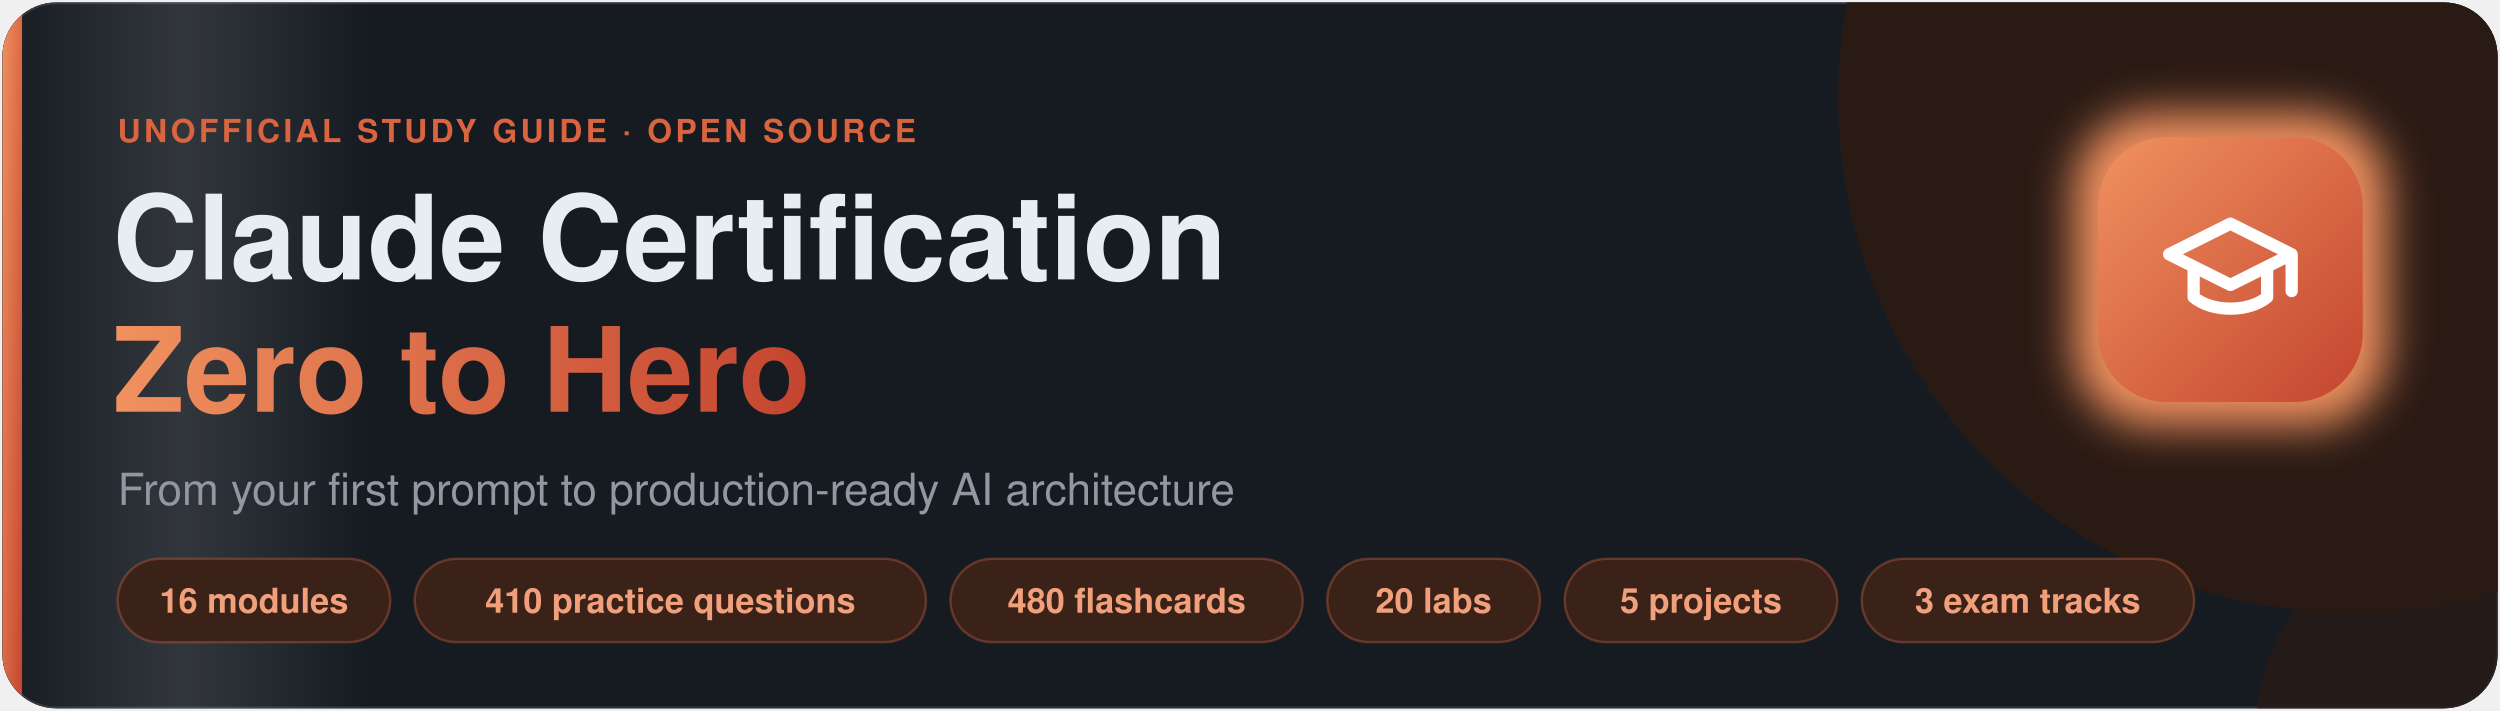
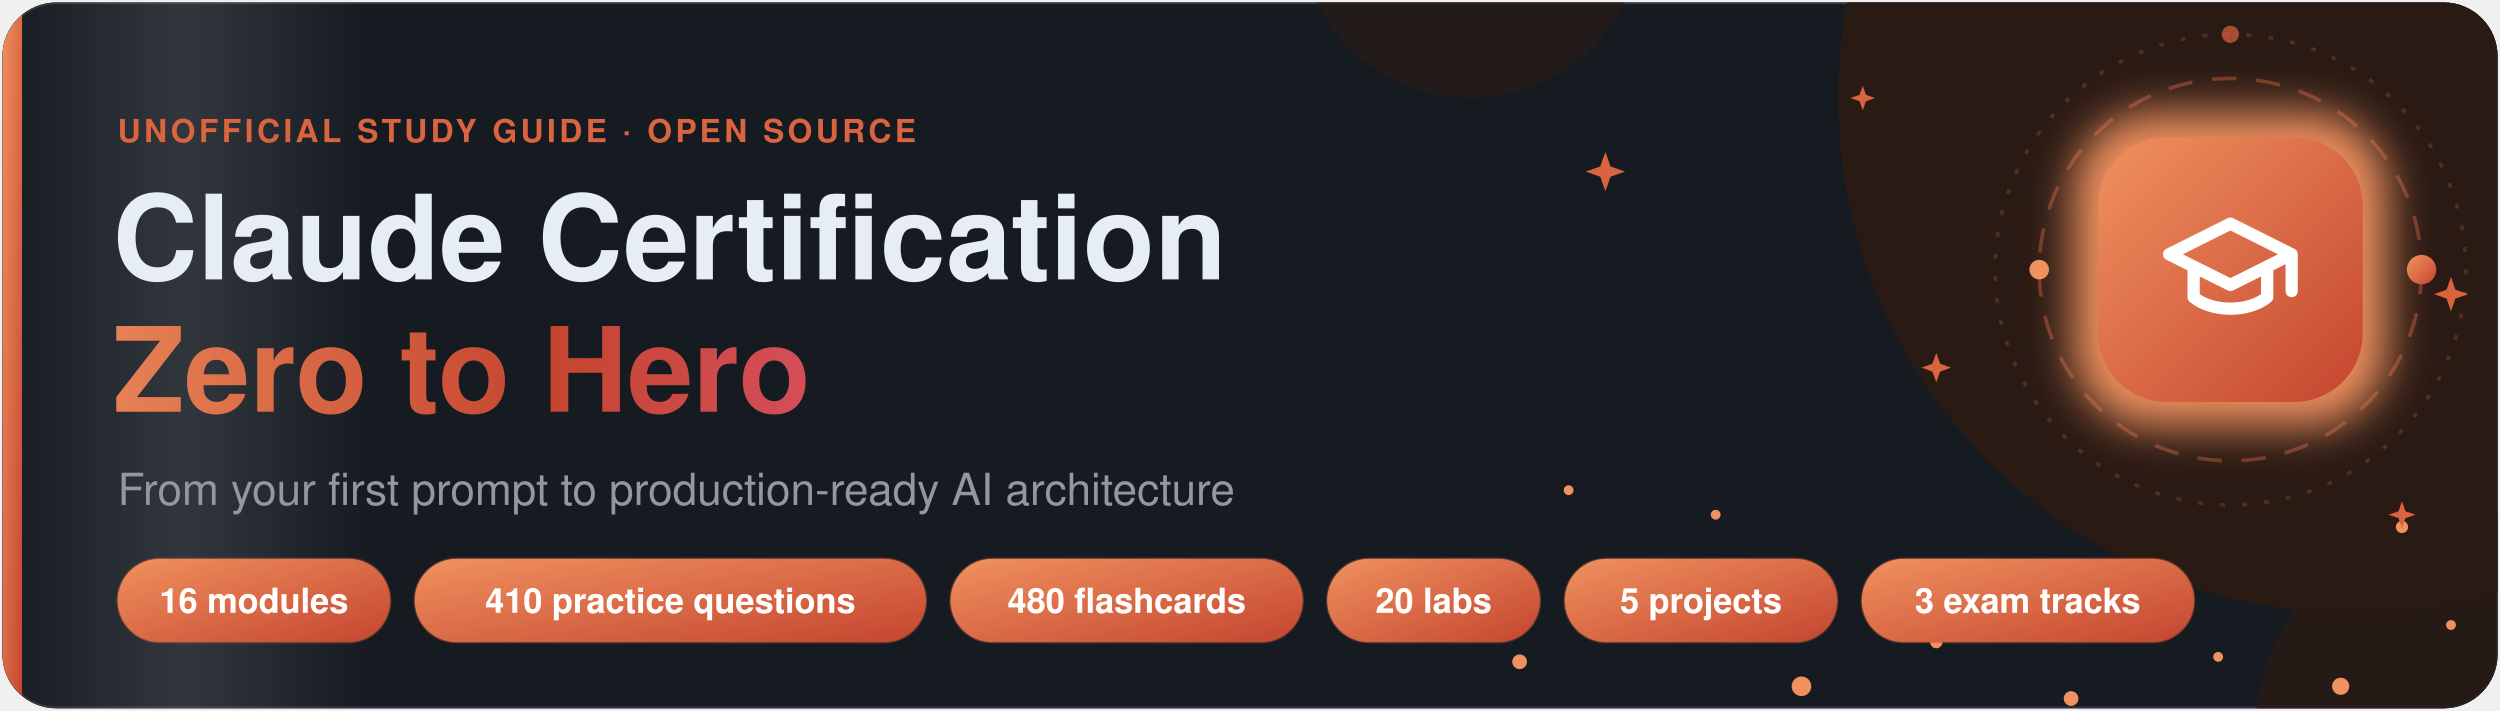
<svg xmlns="http://www.w3.org/2000/svg" viewBox="0 0 1020 290" width="1020" height="290" role="img" aria-labelledby="title">
  <defs>
    <linearGradient id="g" x1="0" y1="0" x2="1" y2="1">
      <stop offset="0" stop-color="#f0915f" />
      <stop offset="1" stop-color="#c4452f" />
    </linearGradient>
    <linearGradient id="gt" x1="0" y1="0" x2="1" y2="0">
      <stop offset="0" stop-color="#f0915f" />
      <stop offset="1" stop-color="#c4452f" />
    </linearGradient>
    <linearGradient id="gb" x1="0" y1="0" x2="1" y2="1">
      <stop offset="0" stop-color="#6f9bf5" />
      <stop offset="1" stop-color="#3451c7" />
    </linearGradient>
    <linearGradient id="gbt" x1="0" y1="0" x2="1" y2="0">
      <stop offset="0" stop-color="#6f9bf5" />
      <stop offset="1" stop-color="#3451c7" />
    </linearGradient>
    <filter id="sh" x="-20%" y="-20%" width="140%" height="150%">
      <feDropShadow dx="0" dy="3" stdDeviation="4" flood-color="#000000" flood-opacity="0.45" />
    </filter>
    <filter id="glow" x="-200%" y="-200%" width="500%" height="500%">
      <feGaussianBlur stdDeviation="5" />
    </filter>
    <filter id="halo" x="-30%" y="-30%" width="160%" height="160%">
      <feGaussianBlur stdDeviation="9" />
    </filter>
    <clipPath id="clip">
      <rect x="1" y="1" width="1018" height="288" rx="22" />
    </clipPath>
+     <clipPath id="tag">
+       <rect class="type" x="44" y="184" width="600" height="32" />
+     </clipPath>
+     <clipPath id="hero">
+       <text x="46" y="168" font-size="48" font-weight="800" style="font-family:-apple-system, BlinkMacSystemFont, 'Segoe UI', Helvetica, Arial, sans-serif">Zero to Hero</text>
+     </clipPath>
    <linearGradient id="shine" x1="0" y1="0" x2="1" y2="0">
      <stop offset="0" stop-color="#ffffff" stop-opacity="0" />
      <stop offset="0.5" stop-color="#ffffff" stop-opacity="0.12" />
      <stop offset="1" stop-color="#ffffff" stop-opacity="0" />
+     </linearGradient>
+     <linearGradient id="flow" gradientUnits="userSpaceOnUse" x1="0" y1="0" x2="640" y2="0" spreadMethod="repeat">
+       <stop offset="0" stop-color="#f0915f" />
+       <stop offset="0.35" stop-color="#c4452f" />
+       <stop offset="0.65" stop-color="#e2557a" />
+       <stop offset="1" stop-color="#f0915f" />
    </linearGradient>
  </defs>
  <style>
text { font-family: -apple-system, BlinkMacSystemFont, 'Segoe UI', Helvetica, Arial, sans-serif; fill: #e6edf3; }
.muted { fill: #9198a1; }
.white { fill: #ffffff; }
.pop, .grow { transform-box: fill-box; transform-origin: center; }
.grow { transform-origin: left center; }
.dr { stroke-dasharray: 100; stroke-dashoffset: 0; }
@keyframes flowdash { to { stroke-dashoffset: -14; } }
.dash { stroke-dasharray: 5 9; animation: flowdash 0.6s linear infinite; }
- @keyframes sweep { 0% { transform: translateX(-260px) skewX(-20deg) } 26.67%, 100% { transform: translateX(1250px) skewX(-20deg) } }
- .sweep { animation: sweep 6.0s ease-in-out infinite; }
- @keyframes breathe { 0%, 100% { opacity: 0.35; transform: scale(0.96) } 50% { opacity: 0.8; transform: scale(1.04) } }
- .breathe { animation: breathe 3s ease-in-out infinite; transform-box: fill-box; transform-origin: center; }
+ @keyframes sweep { 0% { transform: translateX(-260px) skewX(-20deg) } 22.50%, 100% { transform: translateX(1250px) skewX(-20deg) } }
+ .sweep { animation: sweep 4.0s ease-in-out infinite; }
+ @keyframes breathe { 0%, 100% { opacity: 0.35; transform: scale(0.96) } 50% { opacity: 0.85; transform: scale(1.08) } }
+ .breathe { animation: breathe 2.6s ease-in-out infinite; transform-box: fill-box; transform-origin: center; }
+ @keyframes bob { 0%, 100% { transform: translateY(0) } 50% { transform: translateY(-8px) } }
+ .bob { animation: bob 2.6s ease-in-out infinite; }
+ @keyframes spin { to { transform: rotate(360deg) } }
+ .orbit { transform-box: view-box; transform-origin: 910.0px 110.0px; animation: spin 9s linear infinite; }
+ .orbit2 { transform-box: view-box; transform-origin: 910.0px 110.0px; animation: spin 14s linear infinite reverse; }
+ @keyframes slide { to { transform: translateX(640px) } }
+ .slide { animation: slide 3s linear infinite; }
+ @keyframes drift { 0%, 100% { transform: translate(0, 0) } 50% { transform: translate(-26px, 14px) } }
+ .drift { animation: drift 9s ease-in-out infinite; }
+ @keyframes drift2 { 0%, 100% { transform: translate(0, 0) } 50% { transform: translate(18px, -16px) } }
+ .drift2 { animation: drift2 7s ease-in-out infinite; }
+ @keyframes float { 0% { transform: translateY(0); opacity: 0 } 15% { opacity: 0.9 } 85% { opacity: 0.6 } 100% { transform: translateY(-150px); opacity: 0 } }
+ .float { animation: float 6s ease-in infinite both; }
+ @keyframes twinkle { 0%, 100% { opacity: 0.15; transform: scale(0.6) rotate(0deg) } 50% { opacity: 1; transform: scale(1.15) rotate(15deg) } }
+ .tw { animation: twinkle 2.4s ease-in-out infinite both; transform-box: fill-box; transform-origin: center; }
+ @keyframes type { 0% { transform: scaleX(0) } 25.00%, 90.00% { transform: scaleX(1) } 96.25%, 100% { transform: scaleX(0) } }
+ .type { transform-box: fill-box; transform-origin: left center; animation: type 8.0s steps(40, end) infinite; }
@keyframes chipin { from { opacity: 0; transform: translateY(10px) scale(0.9) } to { opacity: 1; transform: none } }
.chip { animation: chipin 0.5s cubic-bezier(.2,.8,.2,1) both; transform-box: fill-box; transform-origin: center; }
+ @keyframes wave { 0%, 100% { transform: translateY(0) } 6% { transform: translateY(-6px) } 12% { transform: translateY(0) } }
+ .wave { animation: wave 4.0s ease-in-out infinite both; }
+ @keyframes hl { 0%, 100% { opacity: 0 } 6% { opacity: 1 } 14% { opacity: 0 } }
+ .hl { animation: hl 4.0s ease-in-out infinite both; }
@keyframes rise { from { opacity: 0; transform: translateY(12px) } to { opacity: 1; transform: none } }
.rise { animation: rise 0.7s ease-out both; }
@media (prefers-reduced-motion: reduce) { * { animation: none !important; } }
</style>
  <g clip-path="url(#clip)">
    <rect x="1.0" y="1.0" width="1018.0" height="288.0" rx="22" fill="#161b22" stroke="#30363d" stroke-width="1.5" />
-     <circle cx="960" cy="40" r="210" fill="#2a1a14" />
-     <circle cx="1010" cy="300" r="90" fill="#2a1a14" opacity="0.7" />
+     <g class="drift">
+       <circle cx="960" cy="40" r="210" fill="#2a1a14" />
+     </g>
+     <g class="drift2">
+       <circle cx="1010" cy="300" r="90" fill="#2a1a14" opacity="0.8" />
+       <circle cx="600" cy="-30" r="70" fill="#2a1a14" opacity="0.6" />
+     </g>
+     <circle class="float" cx="620" cy="270" r="3" fill="#f0915f" style="animation-duration:5.5s;animation-delay:-0.0s" />
+     <circle class="float" cx="680" cy="250" r="2" fill="#f0915f" style="animation-duration:6.5s;animation-delay:-1.8s" />
+     <circle class="float" cx="735" cy="280" r="4" fill="#f0915f" style="animation-duration:7.0s;animation-delay:-3.1s" />
+     <circle class="float" cx="790" cy="262" r="2.5" fill="#f0915f" style="animation-duration:5.0s;animation-delay:-0.9s" />
+     <circle class="float" cx="845" cy="285" r="3" fill="#f0915f" style="animation-duration:6.0s;animation-delay:-2.6s" />
+     <circle class="float" cx="905" cy="268" r="2" fill="#f0915f" style="animation-duration:5.5s;animation-delay:-4.0s" />
+     <circle class="float" cx="955" cy="280" r="3.5" fill="#f0915f" style="animation-duration:7.5s;animation-delay:-1.2s" />
+     <circle class="float" cx="1000" cy="255" r="2" fill="#f0915f" style="animation-duration:6.0s;animation-delay:-3.5s" />
+     <circle class="float" cx="700" cy="210" r="2" fill="#f0915f" style="animation-duration:6.8s;animation-delay:-5.0s" />
+     <circle class="float" cx="980" cy="215" r="2.5" fill="#f0915f" style="animation-duration:5.2s;animation-delay:-4.6s" />
+     <circle class="float" cx="640" cy="200" r="2" fill="#f0915f" style="animation-duration:6.2s;animation-delay:-2.2s" />
+     <circle class="float" cx="870" cy="230" r="2" fill="#f0915f" style="animation-duration:5.8s;animation-delay:-0.4s" />
+     <path class="tw" style="animation-delay:-0.0s" d="M655 62.0L657.1 67.9L663.0 70L657.1 72.1L655 78.0L652.9 72.1L647.0 70L652.9 67.9Z" fill="#d9643f" />
+     <path class="tw" style="animation-delay:-1.1s" d="M790 144.0L791.6 148.4L796.0 150L791.6 151.6L790 156.0L788.4 151.6L784.0 150L788.4 148.4Z" fill="#d9643f" />
+     <path class="tw" style="animation-delay:-2.2s" d="M1000 113.0L1001.8 118.2L1007.0 120L1001.8 121.8L1000 127.0L998.2 121.8L993.0 120L998.2 118.2Z" fill="#d9643f" />
+     <path class="tw" style="animation-delay:-0.6s" d="M760 35.0L761.3 38.7L765.0 40L761.3 41.3L760 45.0L758.7 41.3L755.0 40L758.7 38.7Z" fill="#d9643f" />
+     <path class="tw" style="animation-delay:-1.7s" d="M980 204.5L981.4 208.6L985.5 210L981.4 211.4L980 215.5L978.6 211.4L974.5 210L978.6 208.6Z" fill="#d9643f" />
    <rect class="sweep" x="0" y="-20" width="150" height="330" fill="url(#shine)" />
    <rect x="1" y="1" width="8" height="288" fill="url(#g)" />
  </g>
  <text class="rise" letter-spacing="1.4" style="fill:#d9643f" x="48.0" y="58.0" font-size="13" font-weight="700">UNOFFICIAL STUDY GUIDE  ·  OPEN SOURCE</text>
  <text class="rise" style="animation-delay:.1s" x="46.0" y="114.0" font-size="48" font-weight="800">Claude Certification</text>
-   <text class="rise" style="fill:url(#gt);animation-delay:.2s" x="46.0" y="168.0" font-size="48" font-weight="800">Zero to Hero</text>
-   <text class="muted rise" style="animation-delay:.3s" x="48.0" y="206.0" font-size="18" font-weight="400">From your first prompt to production-ready AI architecture</text>
+   <g class="rise" style="animation-delay:.2s">
+     <g clip-path="url(#hero)">
+       <rect class="slide" x="-640" y="120" width="1300" height="60" fill="url(#flow)" />
+     </g>
+   </g>
+   <g clip-path="url(#tag)">
+     <text class="muted" x="48.0" y="206.0" font-size="18" font-weight="400">From your first prompt to production-ready AI architecture</text>
+   </g>
  <g class="chip" style="animation-delay:0.45s">
-     <rect x="48.0" y="228" width="111.2" height="34" rx="17" fill="#3a2219" stroke="#d9643f" stroke-opacity="0.35" />
-     <text style="fill:#f2a07c" x="103.6" y="250.0" font-size="14" font-weight="700" text-anchor="middle">16 modules</text>
+     <g class="wave" style="animation-delay:1.00s">
+       <rect x="48.0" y="228" width="111.2" height="34" rx="17" fill="#3a2219" stroke="#d9643f" stroke-opacity="0.35" />
+       <rect class="hl" style="animation-delay:1.00s" x="48.0" y="228" width="111.2" height="34" rx="17" fill="url(#g)" />
+       <text style="fill:#f2a07c" x="103.6" y="250.0" font-size="14" font-weight="700" text-anchor="middle">16 modules</text>
+       <g class="hl" style="animation-delay:1.00s">
+         <text class="white" x="103.6" y="250.0" font-size="14" font-weight="700" text-anchor="middle">16 modules</text>
+       </g>
+     </g>
  </g>
  <g class="chip" style="animation-delay:0.57s">
-     <rect x="169.2" y="228" width="208.6" height="34" rx="17" fill="#3a2219" stroke="#d9643f" stroke-opacity="0.35" />
-     <text style="fill:#f2a07c" x="273.5" y="250.0" font-size="14" font-weight="700" text-anchor="middle">410 practice questions</text>
+     <g class="wave" style="animation-delay:1.18s">
+       <rect x="169.2" y="228" width="208.6" height="34" rx="17" fill="#3a2219" stroke="#d9643f" stroke-opacity="0.35" />
+       <rect class="hl" style="animation-delay:1.18s" x="169.2" y="228" width="208.6" height="34" rx="17" fill="url(#g)" />
+       <text style="fill:#f2a07c" x="273.5" y="250.0" font-size="14" font-weight="700" text-anchor="middle">410 practice questions</text>
+       <g class="hl" style="animation-delay:1.18s">
+         <text class="white" x="273.5" y="250.0" font-size="14" font-weight="700" text-anchor="middle">410 practice questions</text>
+       </g>
+     </g>
  </g>
  <g class="chip" style="animation-delay:0.69s">
-     <rect x="387.8" y="228" width="143.7" height="34" rx="17" fill="#3a2219" stroke="#d9643f" stroke-opacity="0.35" />
-     <text style="fill:#f2a07c" x="459.7" y="250.0" font-size="14" font-weight="700" text-anchor="middle">480 flashcards</text>
+     <g class="wave" style="animation-delay:1.36s">
+       <rect x="387.8" y="228" width="143.7" height="34" rx="17" fill="#3a2219" stroke="#d9643f" stroke-opacity="0.35" />
+       <rect class="hl" style="animation-delay:1.36s" x="387.8" y="228" width="143.7" height="34" rx="17" fill="url(#g)" />
+       <text style="fill:#f2a07c" x="459.7" y="250.0" font-size="14" font-weight="700" text-anchor="middle">480 flashcards</text>
+       <g class="hl" style="animation-delay:1.36s">
+         <text class="white" x="459.7" y="250.0" font-size="14" font-weight="700" text-anchor="middle">480 flashcards</text>
+       </g>
+     </g>
  </g>
  <g class="chip" style="animation-delay:0.81s">
-     <rect x="541.5" y="228" width="86.8" height="34" rx="17" fill="#3a2219" stroke="#d9643f" stroke-opacity="0.35" />
-     <text style="fill:#f2a07c" x="584.9" y="250.0" font-size="14" font-weight="700" text-anchor="middle">20 labs</text>
+     <g class="wave" style="animation-delay:1.54s">
+       <rect x="541.5" y="228" width="86.8" height="34" rx="17" fill="#3a2219" stroke="#d9643f" stroke-opacity="0.35" />
+       <rect class="hl" style="animation-delay:1.54s" x="541.5" y="228" width="86.8" height="34" rx="17" fill="url(#g)" />
+       <text style="fill:#f2a07c" x="584.9" y="250.0" font-size="14" font-weight="700" text-anchor="middle">20 labs</text>
+       <g class="hl" style="animation-delay:1.54s">
+         <text class="white" x="584.9" y="250.0" font-size="14" font-weight="700" text-anchor="middle">20 labs</text>
+       </g>
+     </g>
  </g>
  <g class="chip" style="animation-delay:0.93s">
-     <rect x="638.4" y="228" width="111.2" height="34" rx="17" fill="#3a2219" stroke="#d9643f" stroke-opacity="0.35" />
-     <text style="fill:#f2a07c" x="694.0" y="250.0" font-size="14" font-weight="700" text-anchor="middle">5 projects</text>
+     <g class="wave" style="animation-delay:1.72s">
+       <rect x="638.4" y="228" width="111.2" height="34" rx="17" fill="#3a2219" stroke="#d9643f" stroke-opacity="0.35" />
+       <rect class="hl" style="animation-delay:1.72s" x="638.4" y="228" width="111.2" height="34" rx="17" fill="url(#g)" />
+       <text style="fill:#f2a07c" x="694.0" y="250.0" font-size="14" font-weight="700" text-anchor="middle">5 projects</text>
+       <g class="hl" style="animation-delay:1.72s">
+         <text class="white" x="694.0" y="250.0" font-size="14" font-weight="700" text-anchor="middle">5 projects</text>
+       </g>
+     </g>
  </g>
  <g class="chip" style="animation-delay:1.05s">
-     <rect x="759.6" y="228" width="135.6" height="34" rx="17" fill="#3a2219" stroke="#d9643f" stroke-opacity="0.35" />
-     <text style="fill:#f2a07c" x="827.3" y="250.0" font-size="14" font-weight="700" text-anchor="middle">3 exam tracks</text>
-   </g>
-   <rect class="breathe" x="846" y="46" width="128" height="128" rx="32" fill="#f0915f" filter="url(#halo)" />
-   <rect x="856" y="56" width="108" height="108" rx="28" fill="url(#g)" />
-   <g transform="translate(880.0 80.0) scale(2.500)" fill="none" stroke="#ffffff" stroke-width="2" stroke-linecap="round" stroke-linejoin="round">
-     <path d="M2 9.5l10-5 10 5-10 5zM6 11.5v5c3 2.5 9 2.5 12 0v-5M22 9.5v6" />
+     <g class="wave" style="animation-delay:1.90s">
+       <rect x="759.6" y="228" width="135.6" height="34" rx="17" fill="#3a2219" stroke="#d9643f" stroke-opacity="0.35" />
+       <rect class="hl" style="animation-delay:1.90s" x="759.6" y="228" width="135.6" height="34" rx="17" fill="url(#g)" />
+       <text style="fill:#f2a07c" x="827.3" y="250.0" font-size="14" font-weight="700" text-anchor="middle">3 exam tracks</text>
+       <g class="hl" style="animation-delay:1.90s">
+         <text class="white" x="827.3" y="250.0" font-size="14" font-weight="700" text-anchor="middle">3 exam tracks</text>
+       </g>
+     </g>
+   </g>
+   <g class="orbit2">
+     <circle cx="910.0" cy="110.0" r="96" fill="none" stroke="#d9643f" stroke-opacity="0.25" stroke-width="1.5" stroke-dasharray="2 7" />
+     <circle cx="910.0" cy="14.0" r="3.5" fill="#d9643f" opacity="0.7" />
+   </g>
+   <g class="orbit">
+     <circle cx="910.0" cy="110.0" r="78" fill="none" stroke="#d9643f" stroke-opacity="0.4" stroke-width="1.5" stroke-dasharray="10 8" />
+     <circle cx="988.0" cy="110.0" r="6" fill="url(#g)" />
+     <circle cx="832.0" cy="110.0" r="4" fill="#f0915f" />
+   </g>
+   <g class="bob">
+     <rect class="breathe" x="846" y="46" width="128" height="128" rx="32" fill="#f0915f" filter="url(#halo)" />
+     <rect x="856" y="56" width="108" height="108" rx="28" fill="url(#g)" />
+     <g transform="translate(880.0 80.0) scale(2.500)" fill="none" stroke="#ffffff" stroke-width="2" stroke-linecap="round" stroke-linejoin="round">
+       <path d="M2 9.5l10-5 10 5-10 5zM6 11.5v5c3 2.5 9 2.5 12 0v-5M22 9.5v6" />
+     </g>
  </g>
</svg>
